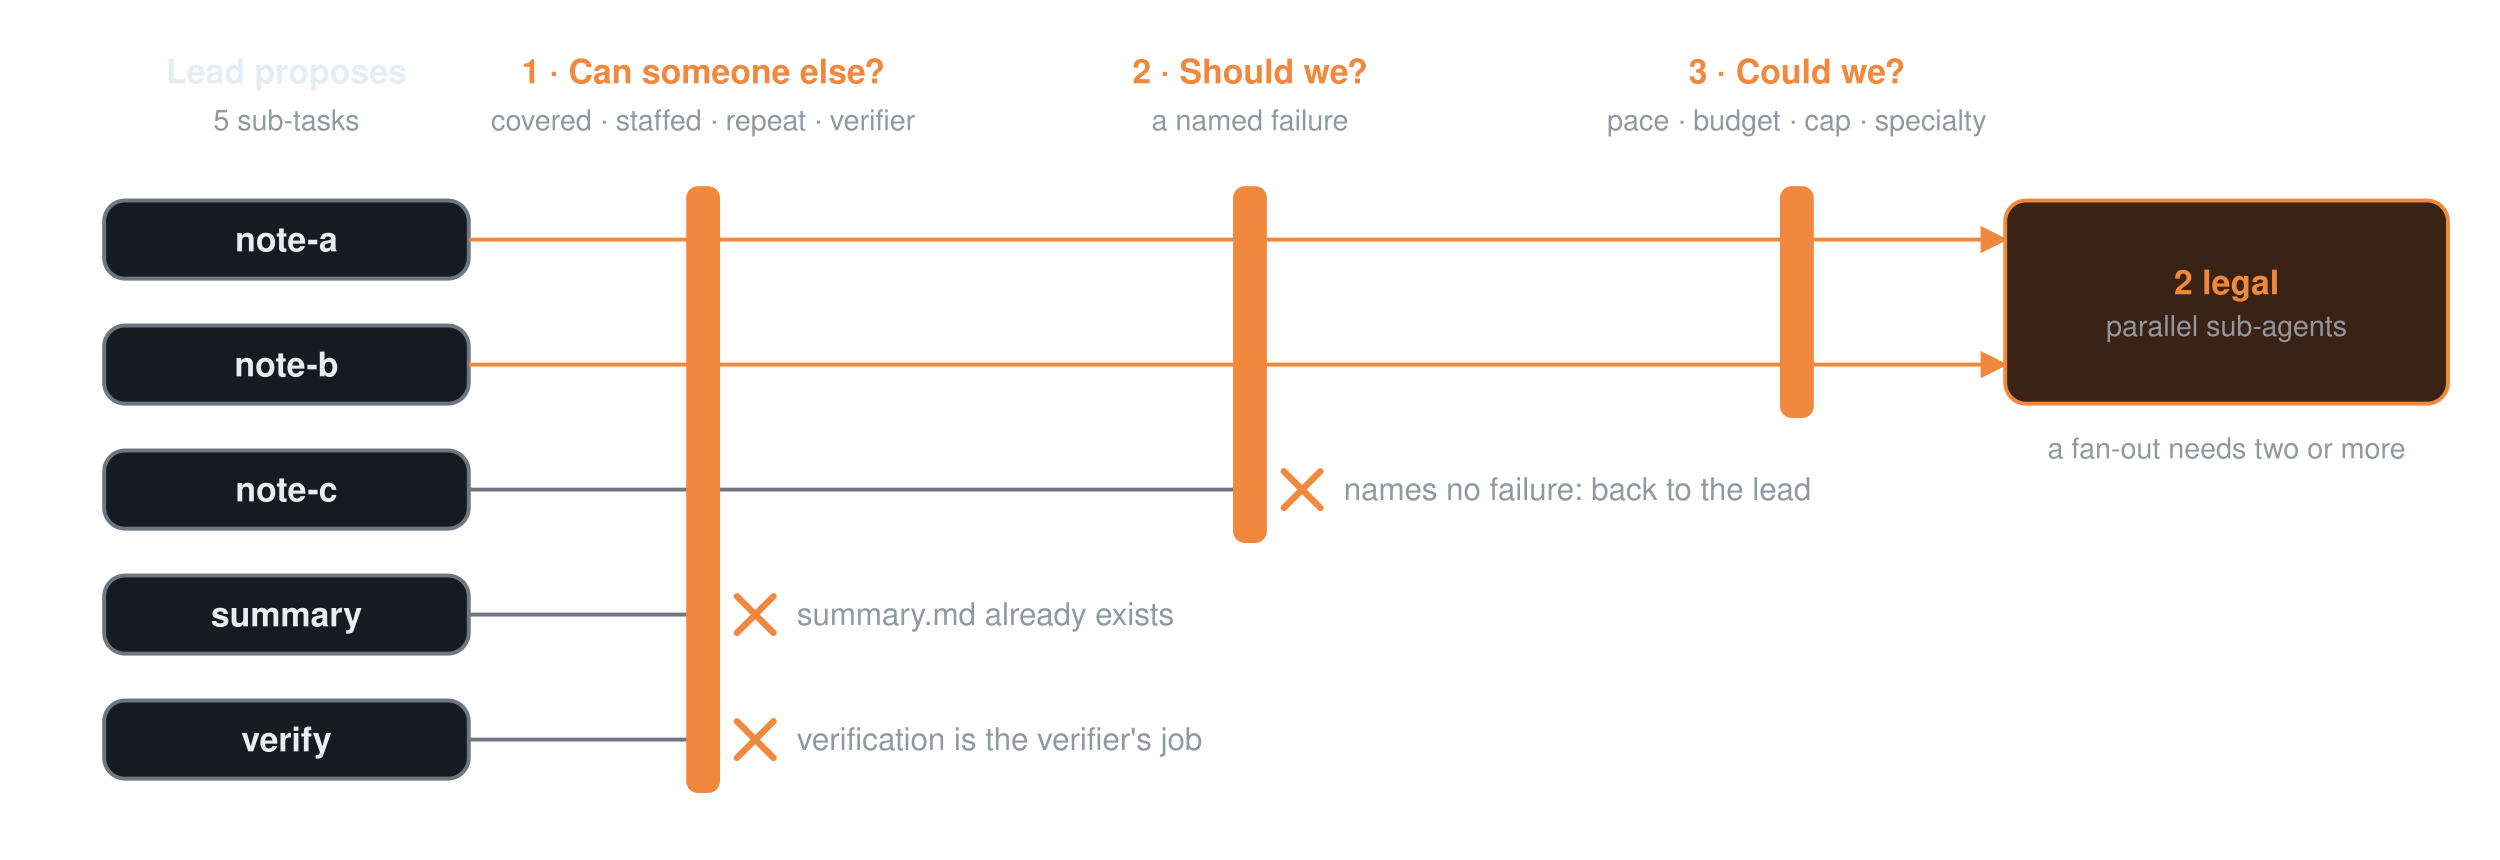
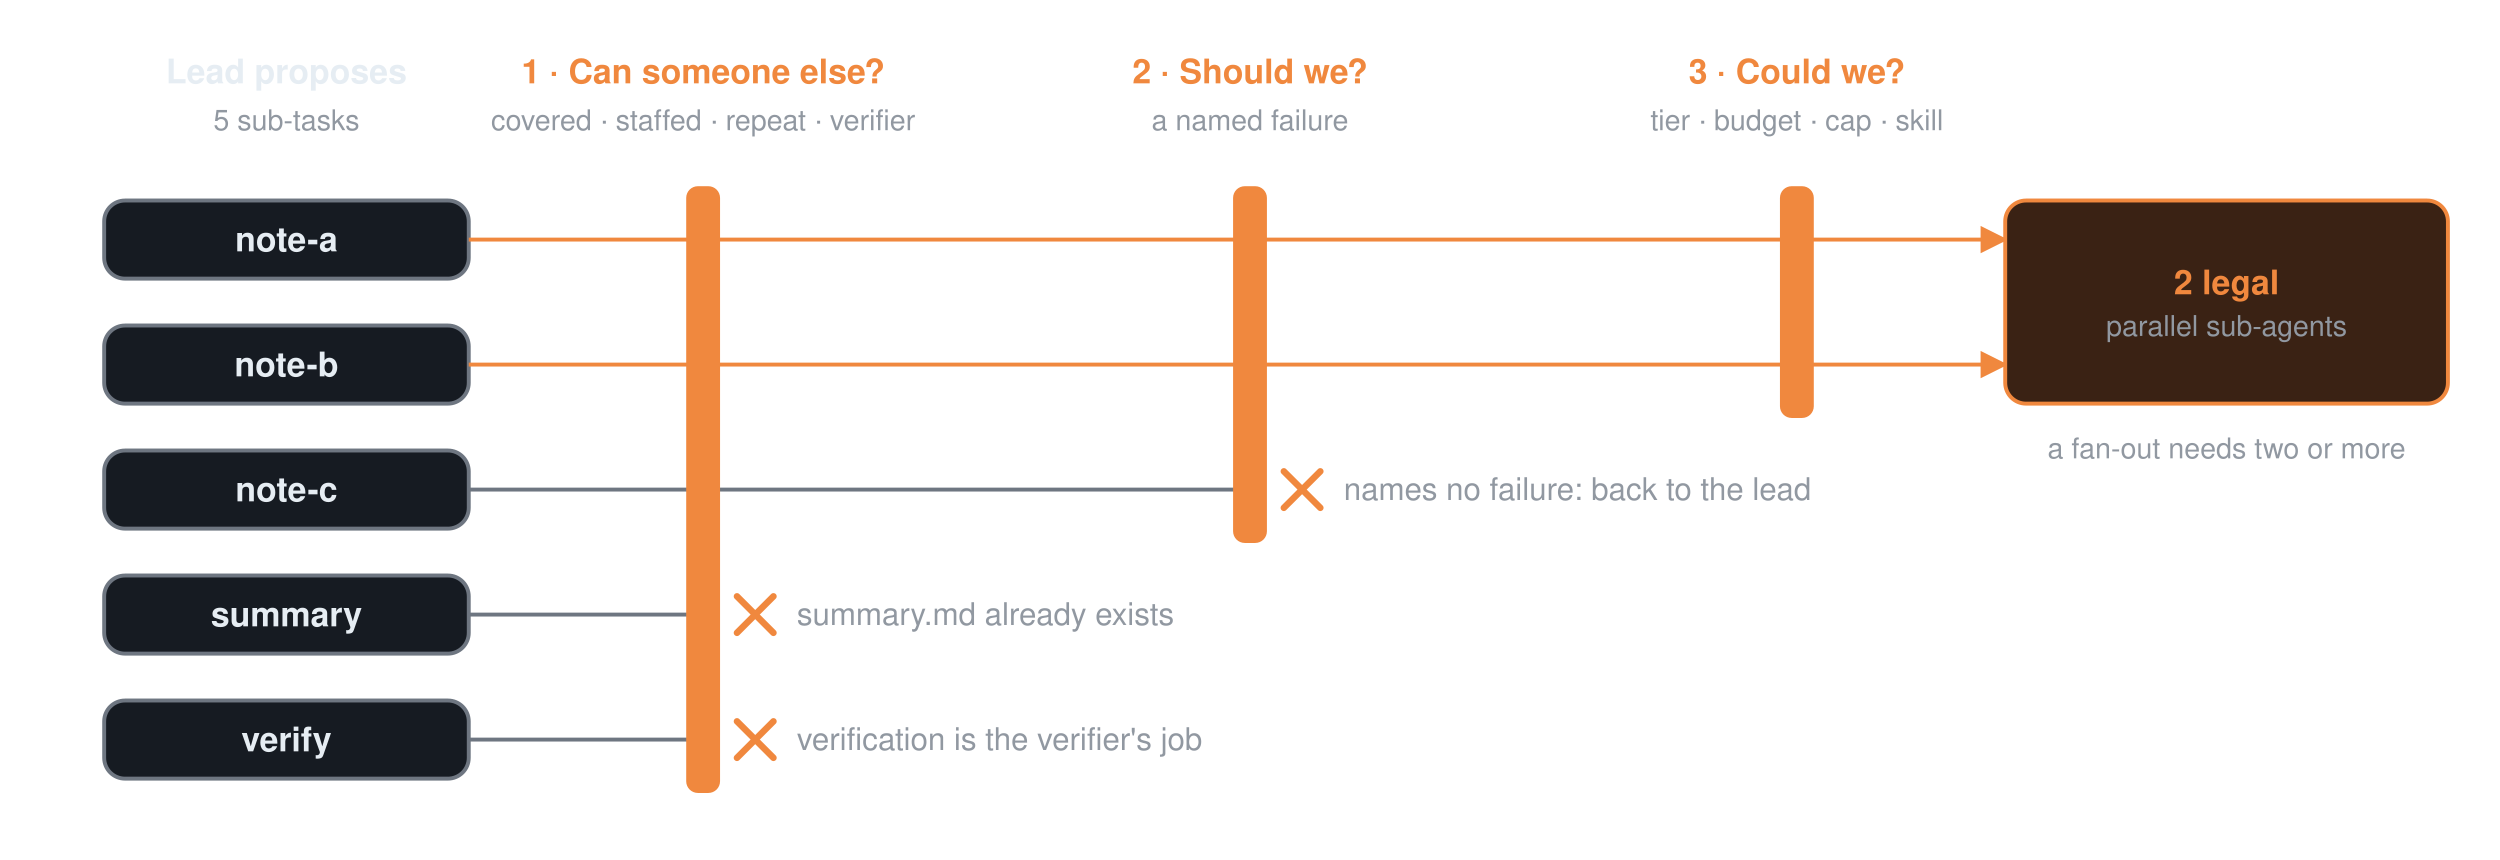
<svg xmlns="http://www.w3.org/2000/svg" viewBox="0 0 960 330" role="img" aria-label="Five proposed sub-tasks pass three gates in order. Two are refused at gate one because the work is already covered, one at gate two because it names no failure and goes back to the lead. Two clear all three gates and run as parallel sub-agents; a fan-out needs at least two." font-family="ui-sans-serif, -apple-system, BlinkMacSystemFont, 'Segoe UI', Helvetica, Arial, sans-serif">
  <defs>
    <marker id="gates-head-accent" viewBox="0 0 10 10" refX="9" refY="5" markerWidth="7" markerHeight="7" orient="auto-start-reverse">
      <path d="M0,0 L10,5 L0,10 z" fill="#f0883e" />
    </marker>
  </defs>
  <text x="110" y="32" font-size="13" font-weight="700" text-anchor="middle" fill="#e6edf3">Lead proposes</text>
  <text x="110" y="50" font-size="11" font-weight="400" text-anchor="middle" fill="#9198a1">5 sub-tasks</text>
  <rect x="40" y="77" width="140" height="30" rx="8" fill="#161b22" stroke="#6e7681" stroke-width="1.5" />
  <text x="110.0" y="96.5" font-size="13" font-weight="600" text-anchor="middle" fill="#e6edf3">note-a</text>
  <path d="M180,92 H770" fill="none" stroke="#f0883e" stroke-width="1.5" marker-end="url(#gates-head-accent)" />
  <rect x="40" y="125" width="140" height="30" rx="8" fill="#161b22" stroke="#6e7681" stroke-width="1.5" />
  <text x="110.0" y="144.5" font-size="13" font-weight="600" text-anchor="middle" fill="#e6edf3">note-b</text>
  <path d="M180,140 H770" fill="none" stroke="#f0883e" stroke-width="1.5" marker-end="url(#gates-head-accent)" />
  <rect x="40" y="173" width="140" height="30" rx="8" fill="#161b22" stroke="#6e7681" stroke-width="1.5" />
  <text x="110.0" y="192.5" font-size="13" font-weight="600" text-anchor="middle" fill="#e6edf3">note-c</text>
  <path d="M180,188 H476" fill="none" stroke="#6e7681" stroke-width="1.5" />
  <path d="M493,181 L507,195" stroke="#f0883e" stroke-width="2.5" stroke-linecap="round" />
  <path d="M493,195 L507,181" stroke="#f0883e" stroke-width="2.5" stroke-linecap="round" />
  <text x="516" y="192" font-size="12" font-weight="400" text-anchor="start" fill="#9198a1">names no failure: back to the lead</text>
  <rect x="40" y="221" width="140" height="30" rx="8" fill="#161b22" stroke="#6e7681" stroke-width="1.5" />
  <text x="110.0" y="240.5" font-size="13" font-weight="600" text-anchor="middle" fill="#e6edf3">summary</text>
  <path d="M180,236 H266" fill="none" stroke="#6e7681" stroke-width="1.5" />
  <path d="M283,229 L297,243" stroke="#f0883e" stroke-width="2.5" stroke-linecap="round" />
  <path d="M283,243 L297,229" stroke="#f0883e" stroke-width="2.5" stroke-linecap="round" />
  <text x="306" y="240" font-size="12" font-weight="400" text-anchor="start" fill="#9198a1">summary.md already exists</text>
  <rect x="40" y="269" width="140" height="30" rx="8" fill="#161b22" stroke="#6e7681" stroke-width="1.5" />
  <text x="110.0" y="288.5" font-size="13" font-weight="600" text-anchor="middle" fill="#e6edf3">verify</text>
  <path d="M180,284 H266" fill="none" stroke="#6e7681" stroke-width="1.5" />
  <path d="M283,277 L297,291" stroke="#f0883e" stroke-width="2.5" stroke-linecap="round" />
  <path d="M283,291 L297,277" stroke="#f0883e" stroke-width="2.5" stroke-linecap="round" />
  <text x="306" y="288" font-size="12" font-weight="400" text-anchor="start" fill="#9198a1">verification is the verifier's job</text>
  <rect x="264" y="72" width="12" height="232" rx="4" fill="#f0883e" stroke="#f0883e" stroke-width="1" />
  <text x="270" y="32" font-size="13" font-weight="700" text-anchor="middle" fill="#f0883e">1 · Can someone else?</text>
  <text x="270" y="50" font-size="11" font-weight="400" text-anchor="middle" fill="#9198a1">covered · staffed · repeat · verifier</text>
  <rect x="474" y="72" width="12" height="136" rx="4" fill="#f0883e" stroke="#f0883e" stroke-width="1" />
  <text x="480" y="32" font-size="13" font-weight="700" text-anchor="middle" fill="#f0883e">2 · Should we?</text>
  <text x="480" y="50" font-size="11" font-weight="400" text-anchor="middle" fill="#9198a1">a named failure</text>
  <rect x="684" y="72" width="12" height="88" rx="4" fill="#f0883e" stroke="#f0883e" stroke-width="1" />
  <text x="690" y="32" font-size="13" font-weight="700" text-anchor="middle" fill="#f0883e">3 · Could we?</text>
-   <text x="690" y="50" font-size="11" font-weight="400" text-anchor="middle" fill="#9198a1">pace · budget · cap · specialty</text>
+   <text x="690" y="50" font-size="11" font-weight="400" text-anchor="middle" fill="#9198a1">tier · budget · cap · skill</text>
  <rect x="770" y="77" width="170" height="78" rx="8" fill="#3a2214" stroke="#f0883e" stroke-width="1.5" />
  <text x="855.0" y="113.0" font-size="13" font-weight="600" text-anchor="middle" fill="#f0883e">2 legal</text>
  <text x="855.0" y="129.0" font-size="11" font-weight="400" text-anchor="middle" fill="#9198a1">parallel sub-agents</text>
  <text x="855" y="176" font-size="11" font-weight="400" text-anchor="middle" fill="#9198a1">a fan-out needs two or more</text>
</svg>
